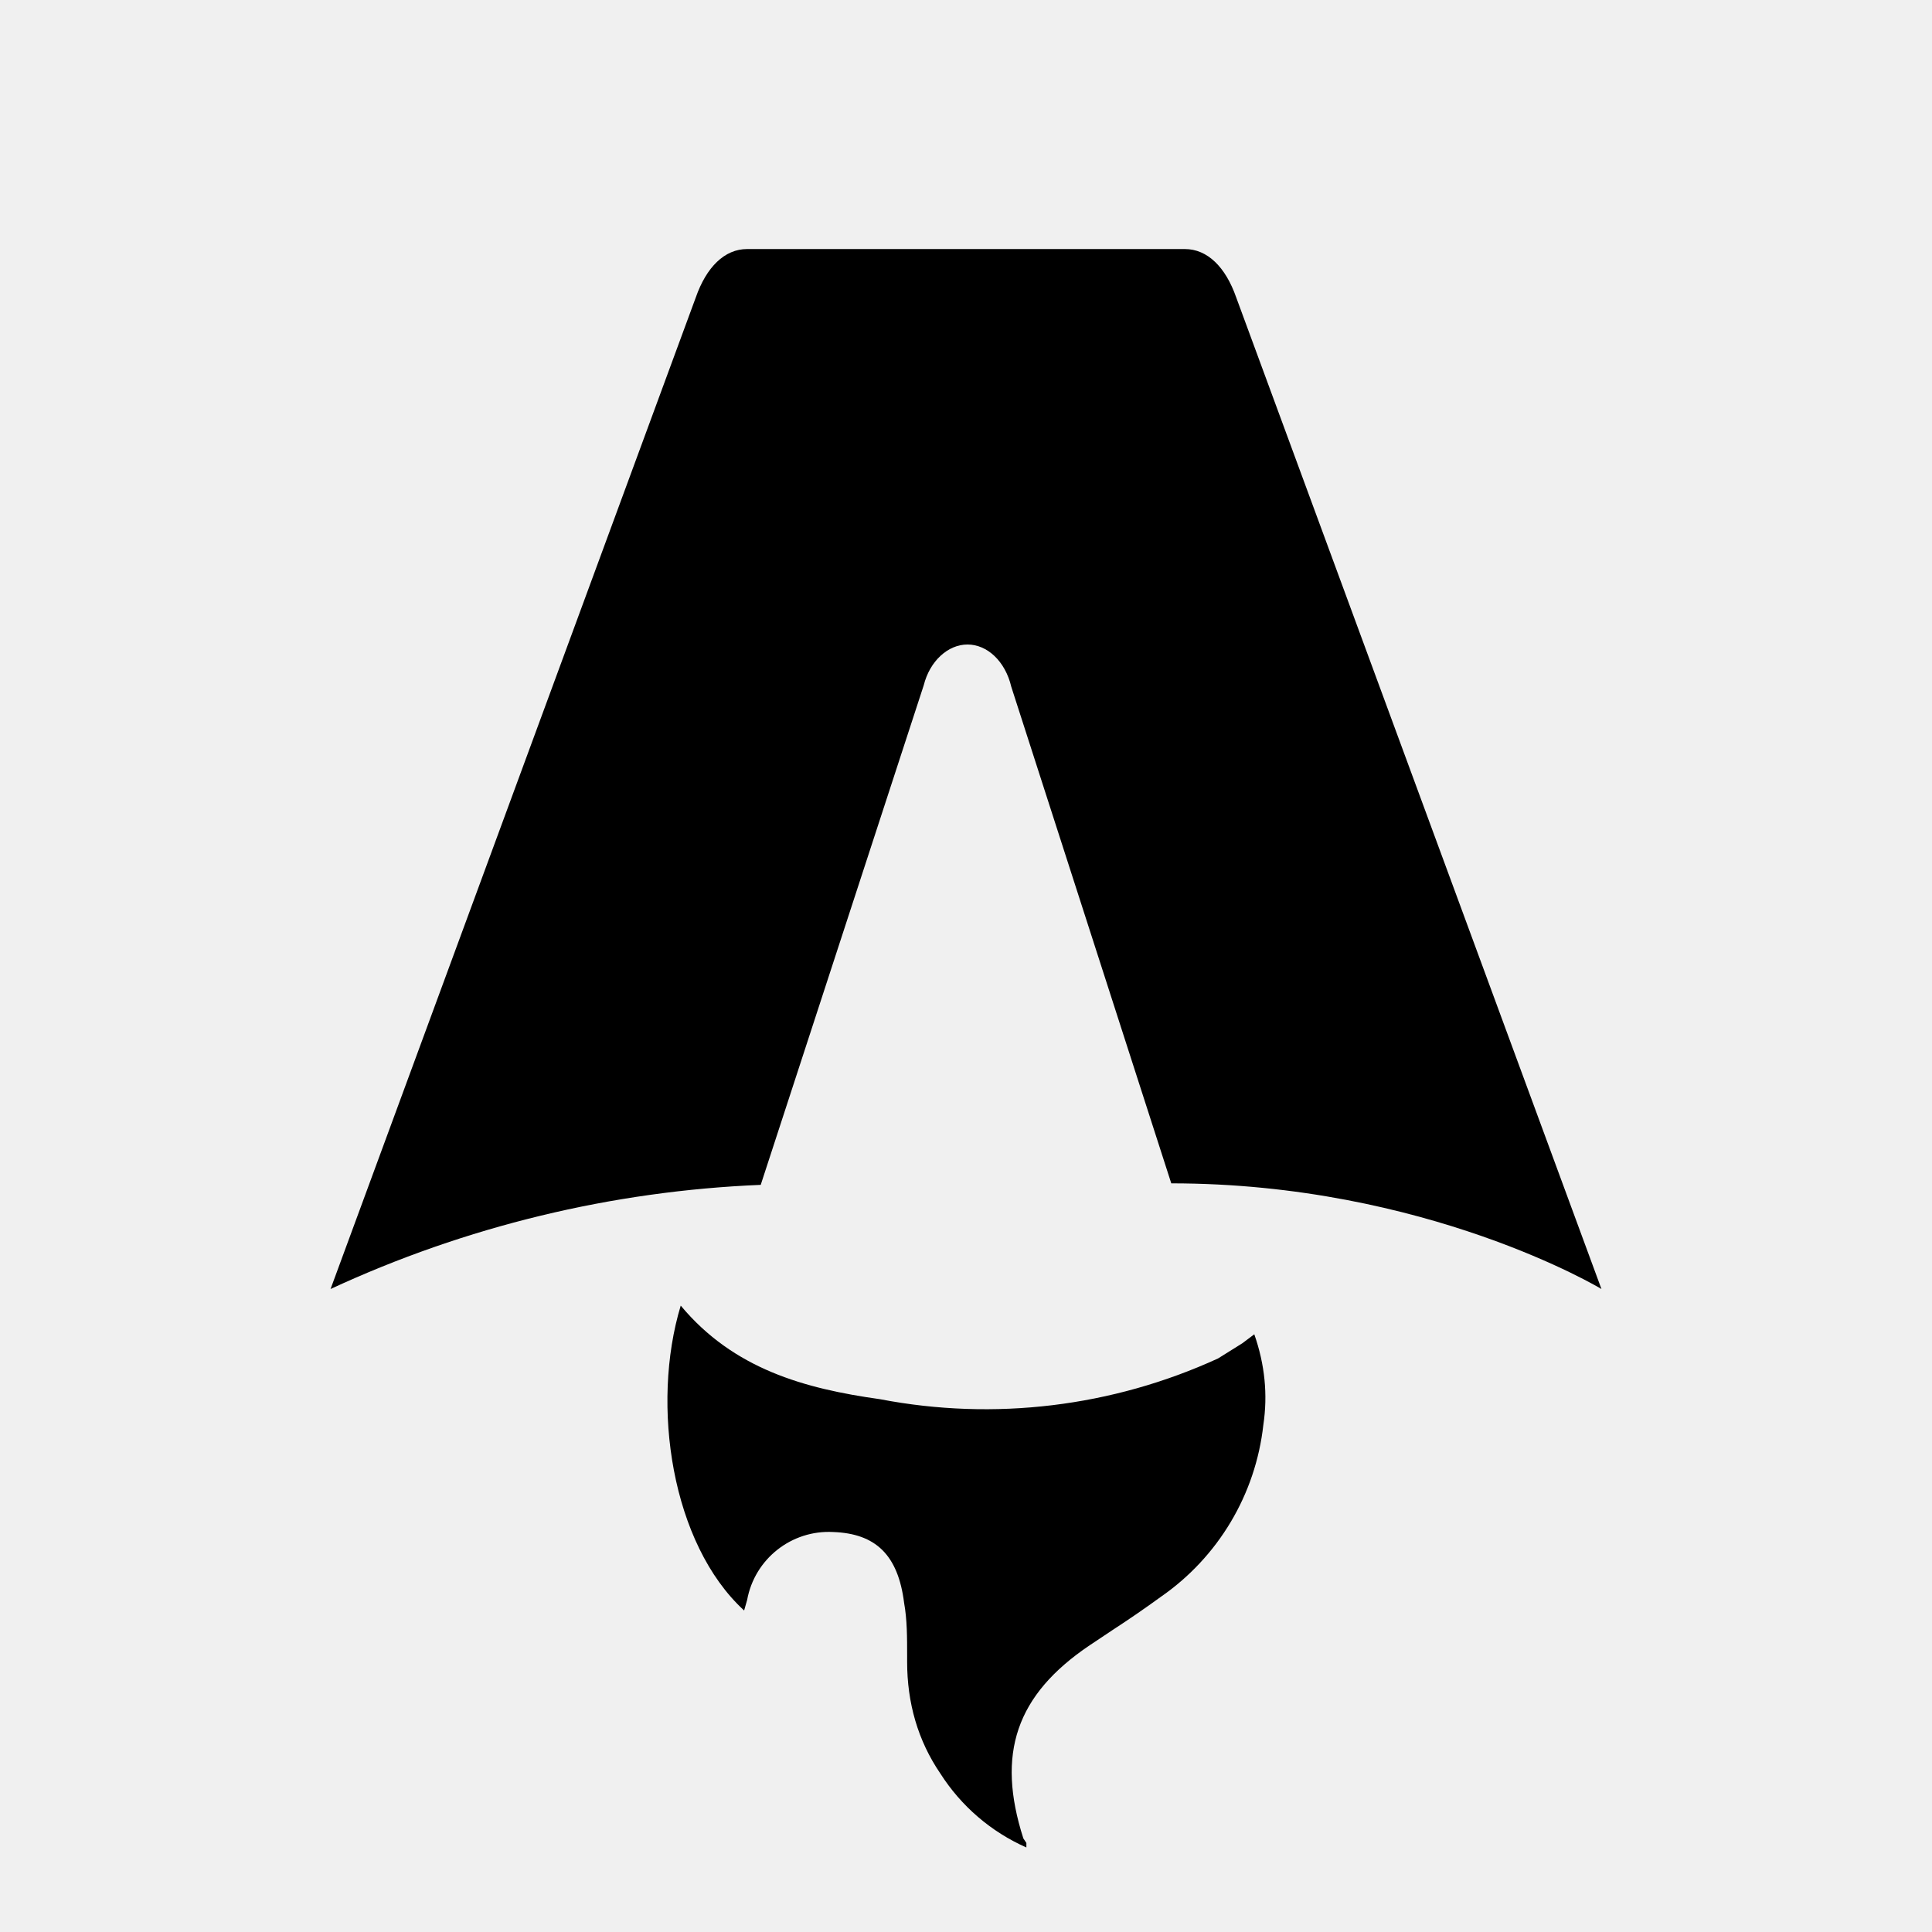
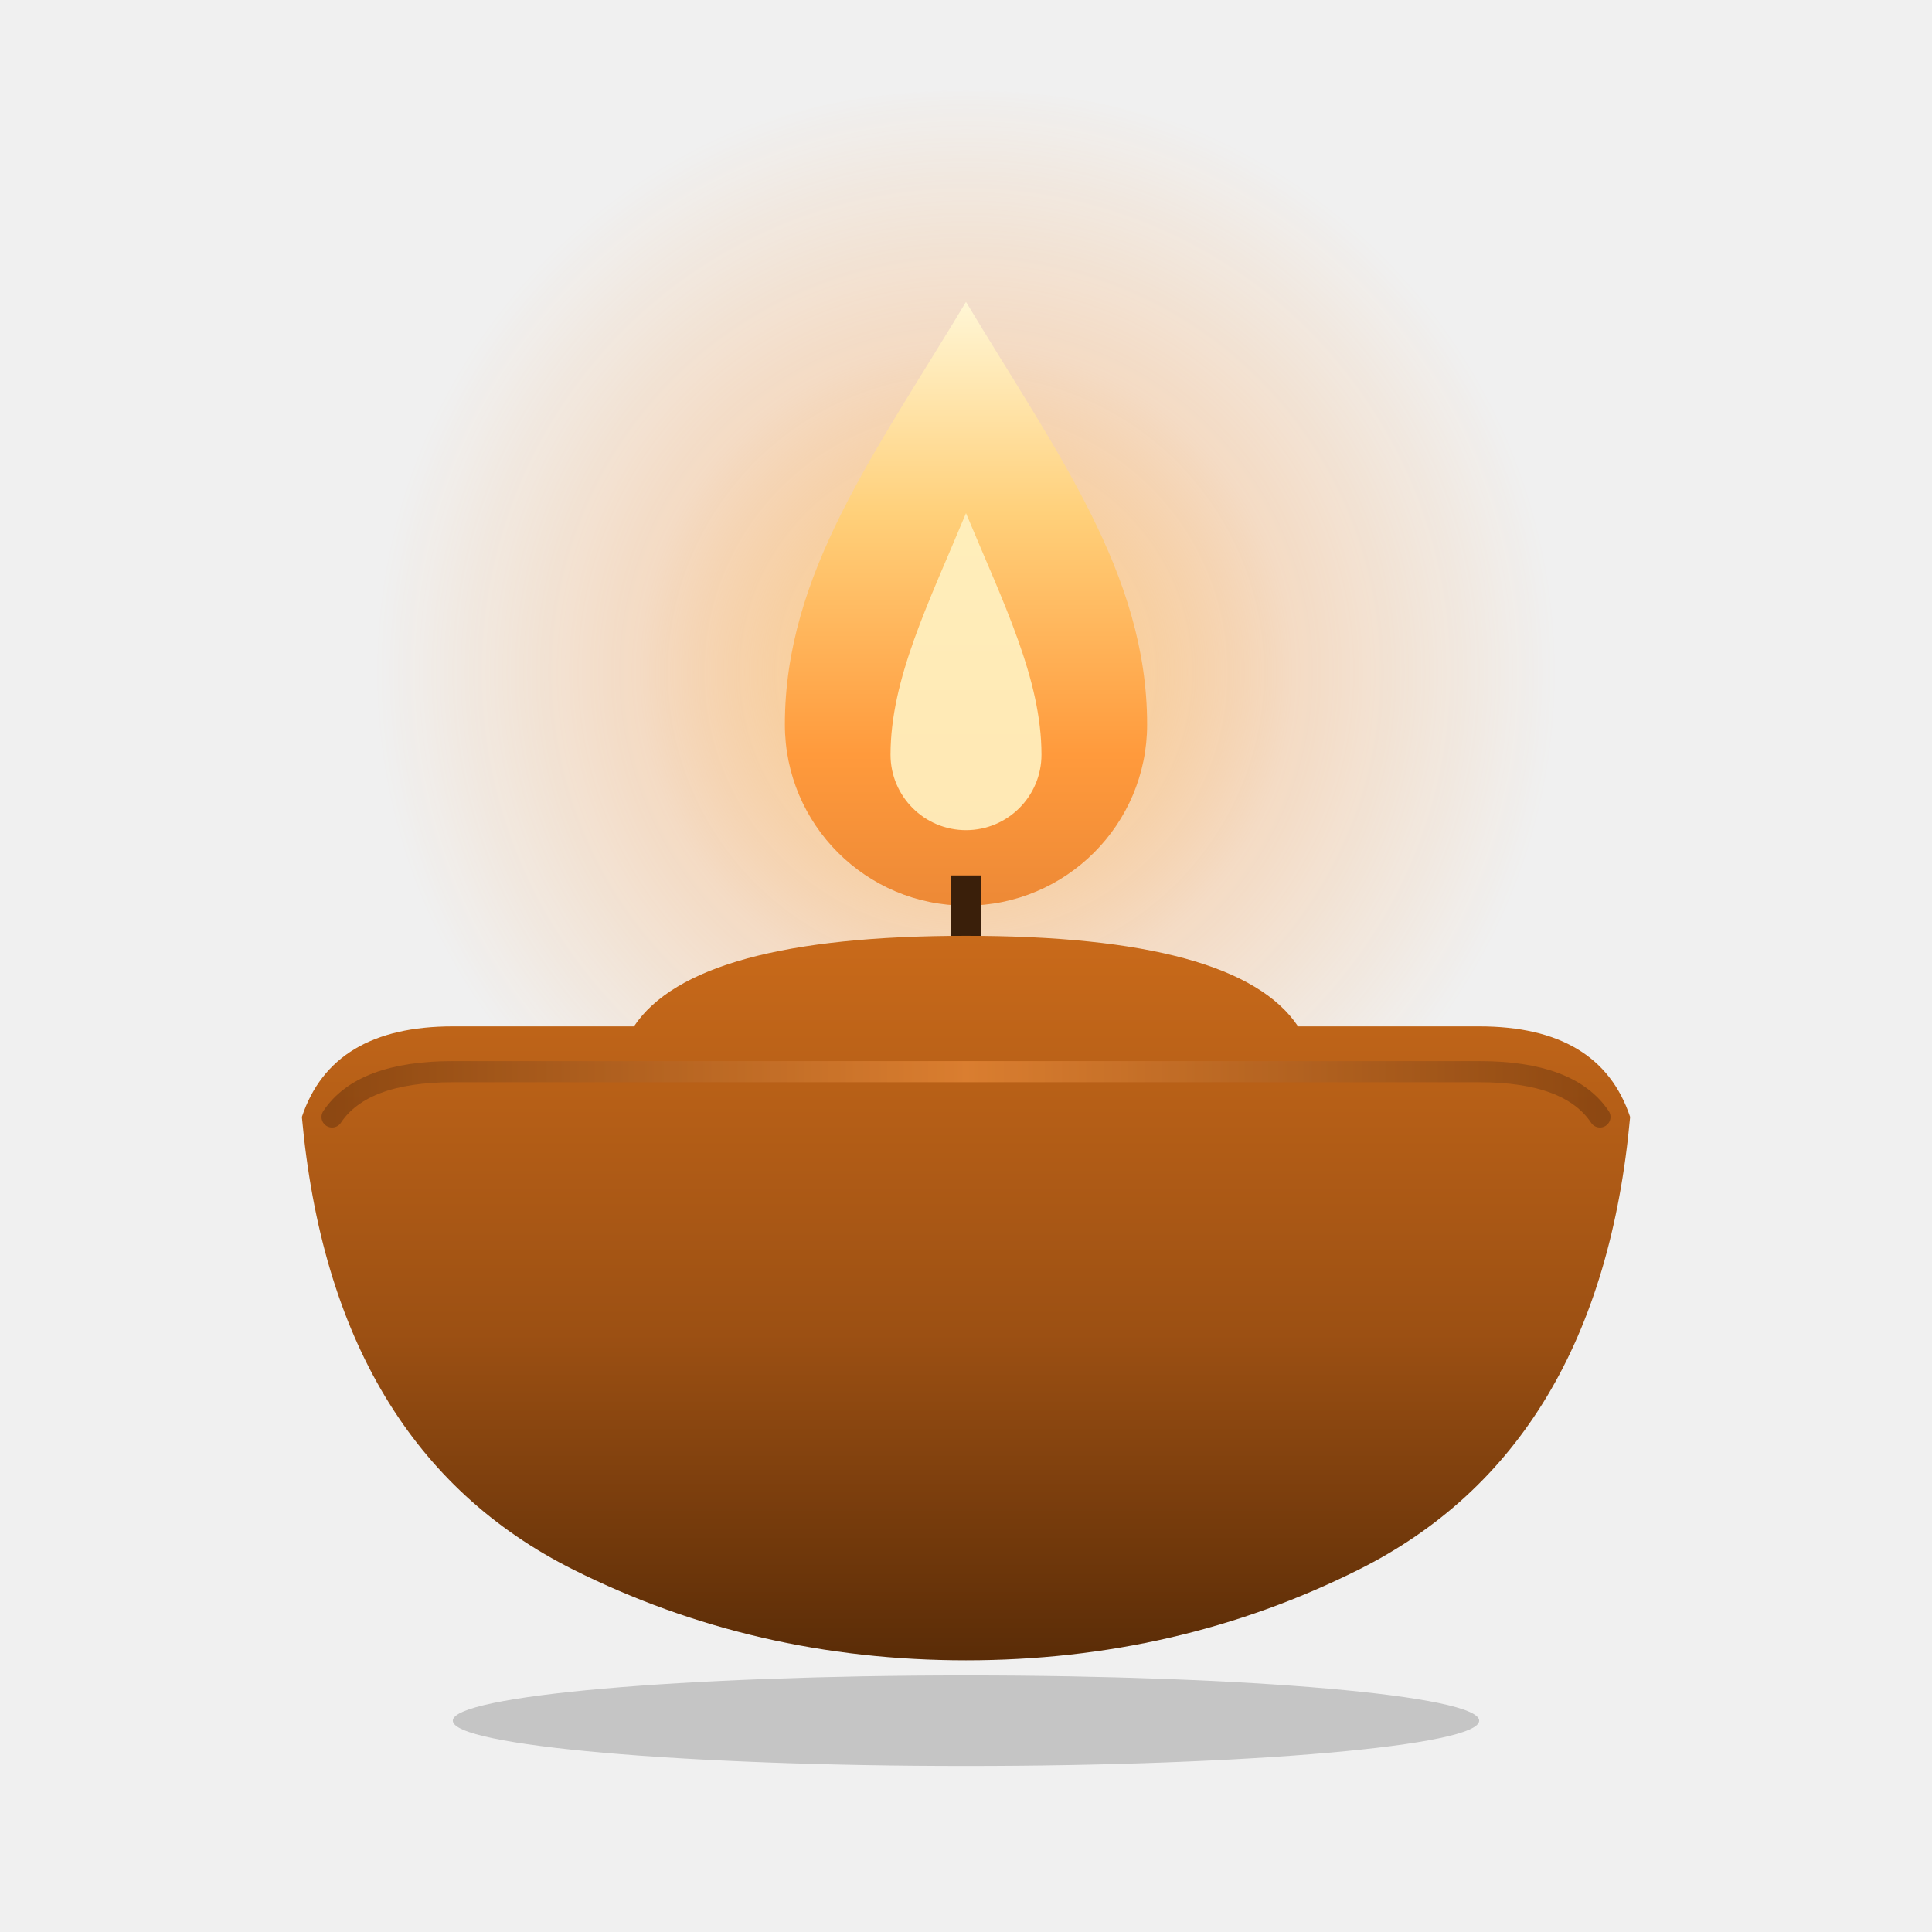
- <svg xmlns="http://www.w3.org/2000/svg" fill="none" viewBox="0 0 128 128">
-   <path d="M50.4 78.5a75.1 75.1 0 0 0-28.5 6.9l24.2-65.7c.7-2 1.9-3.2 3.4-3.2h29c1.5 0 2.7 1.2 3.4 3.2l24.2 65.7s-11.6-7-28.5-7L67 45.5c-.4-1.7-1.6-2.8-2.9-2.8-1.3 0-2.5 1.1-2.9 2.7L50.4 78.5Zm-1.1 28.2Zm-4.2-20.2c-2 6.6-.6 15.8 4.2 20.2a17.5 17.5 0 0 1 .2-.7 5.5 5.5 0 0 1 5.7-4.5c2.8.1 4.3 1.5 4.7 4.7.2 1.1.2 2.3.2 3.5v.4c0 2.7.7 5.2 2.2 7.4a13 13 0 0 0 5.7 4.9v-.3l-.2-.3c-1.8-5.6-.5-9.5 4.4-12.8l1.5-1a73 73 0 0 0 3.2-2.2 16 16 0 0 0 6.8-11.4c.3-2 .1-4-.6-6l-.8.6-1.6 1a37 37 0 0 1-22.4 2.7c-5-.7-9.7-2-13.2-6.2Z" />
-   <style>
-         path { fill: #000; }
-         @media (prefers-color-scheme: dark) {
-             path { fill: #FFF; }
-         }
-     </style>
+ <svg xmlns="http://www.w3.org/2000/svg" viewBox="0 0 128 128" fill="none" role="img" aria-label="Diya — traditional oil lamp" width="128" height="128">
+   <defs>
+     <radialGradient id="diya-glow" cx="50%" cy="42%" r="42%">
+       <stop offset="0%" stop-color="#ffcf7a" stop-opacity="0.85" />
+       <stop offset="55%" stop-color="#ff9a3c" stop-opacity="0.25" />
+       <stop offset="100%" stop-color="#ff9a3c" stop-opacity="0" />
+     </radialGradient>
+     <linearGradient id="diya-flame" x1="50%" y1="0%" x2="50%" y2="100%">
+       <stop offset="0%" stop-color="#fff6d5" />
+       <stop offset="35%" stop-color="#ffd07a" />
+       <stop offset="75%" stop-color="#ff9a3c" />
+       <stop offset="100%" stop-color="#ed8936" />
+     </linearGradient>
+     <linearGradient id="diya-vessel" x1="50%" y1="0%" x2="50%" y2="100%">
+       <stop offset="0%" stop-color="#c96a1a" />
+       <stop offset="55%" stop-color="#9c5013" />
+       <stop offset="100%" stop-color="#5a2c07" />
+     </linearGradient>
+     <linearGradient id="diya-rim" x1="0%" y1="0%" x2="100%" y2="0%">
+       <stop offset="0%" stop-color="#7c3e0f" />
+       <stop offset="50%" stop-color="#e88a3a" />
+       <stop offset="100%" stop-color="#7c3e0f" />
+     </linearGradient>
+   </defs>
+   <circle cx="64" cy="52" r="46" fill="url(#diya-glow)" />
+   <g>
+     <path d="M64 20 C 70 30 76 38 76 48 a 12 12 0 0 1 -24 0 c 0 -10 6 -18 12 -28 Z" fill="url(#diya-flame)" />
+     <path d="M64 34 C 66.5 40 69 45 69 50 a 5 5 0 0 1 -10 0 c 0 -5 2.5 -10 5 -16 Z" fill="#fff2c2" opacity="0.9" />
+   </g>
+   <path d="M63 66 h2 v-8 h-2 Z" fill="#3a1f0a" />
+   <ellipse cx="64" cy="72" rx="30" ry="4" fill="#f4b46a" opacity="0.55" />
+   <path d="       M 20 74       Q 22 68 30 68       L 42 68       Q 46 62 64 62       Q 82 62 86 68       L 98 68       Q 106 68 108 74       Q 106 96 90 104       Q 78 110 64 110       Q 50 110 38 104       Q 22 96 20 74       Z" fill="url(#diya-vessel)" />
+   <path d="M 22 74 Q 24 71 30 71 L 98 71 Q 104 71 106 74" stroke="url(#diya-rim)" stroke-width="1.4" stroke-linecap="round" fill="none" opacity="0.7" />
+   <ellipse cx="64" cy="114" rx="34" ry="3" fill="#000" opacity="0.18" />
</svg>
